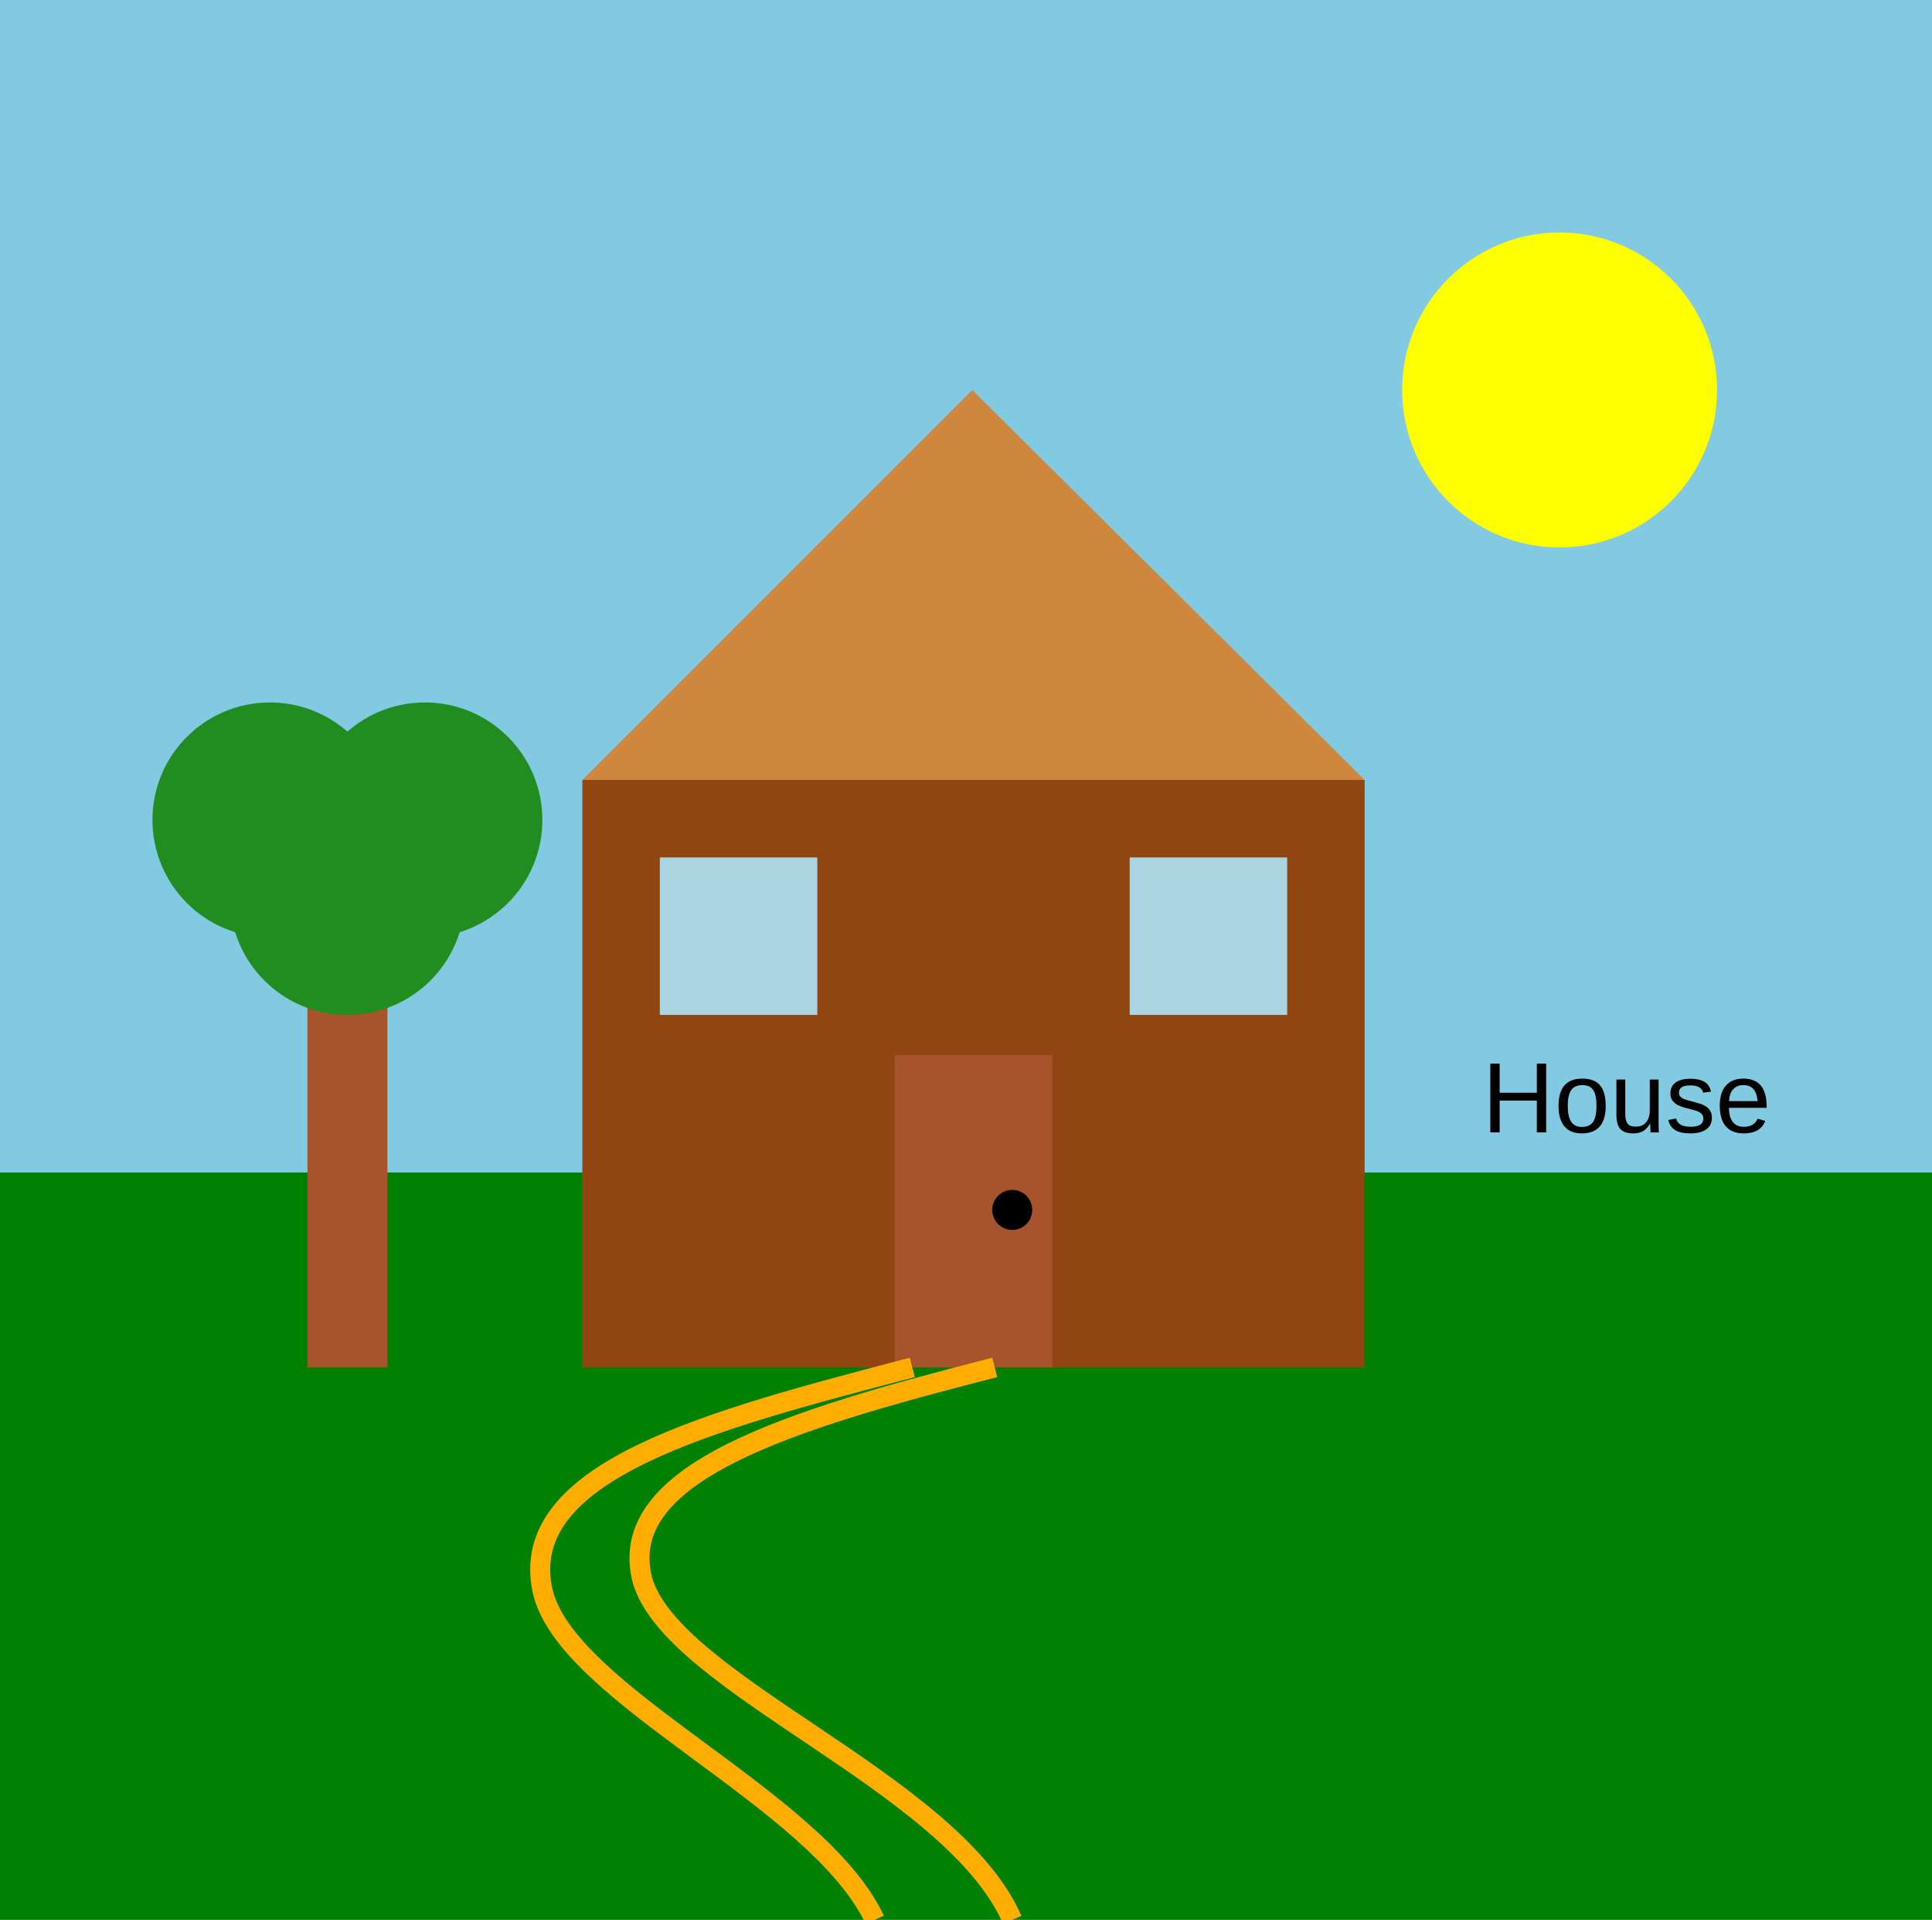
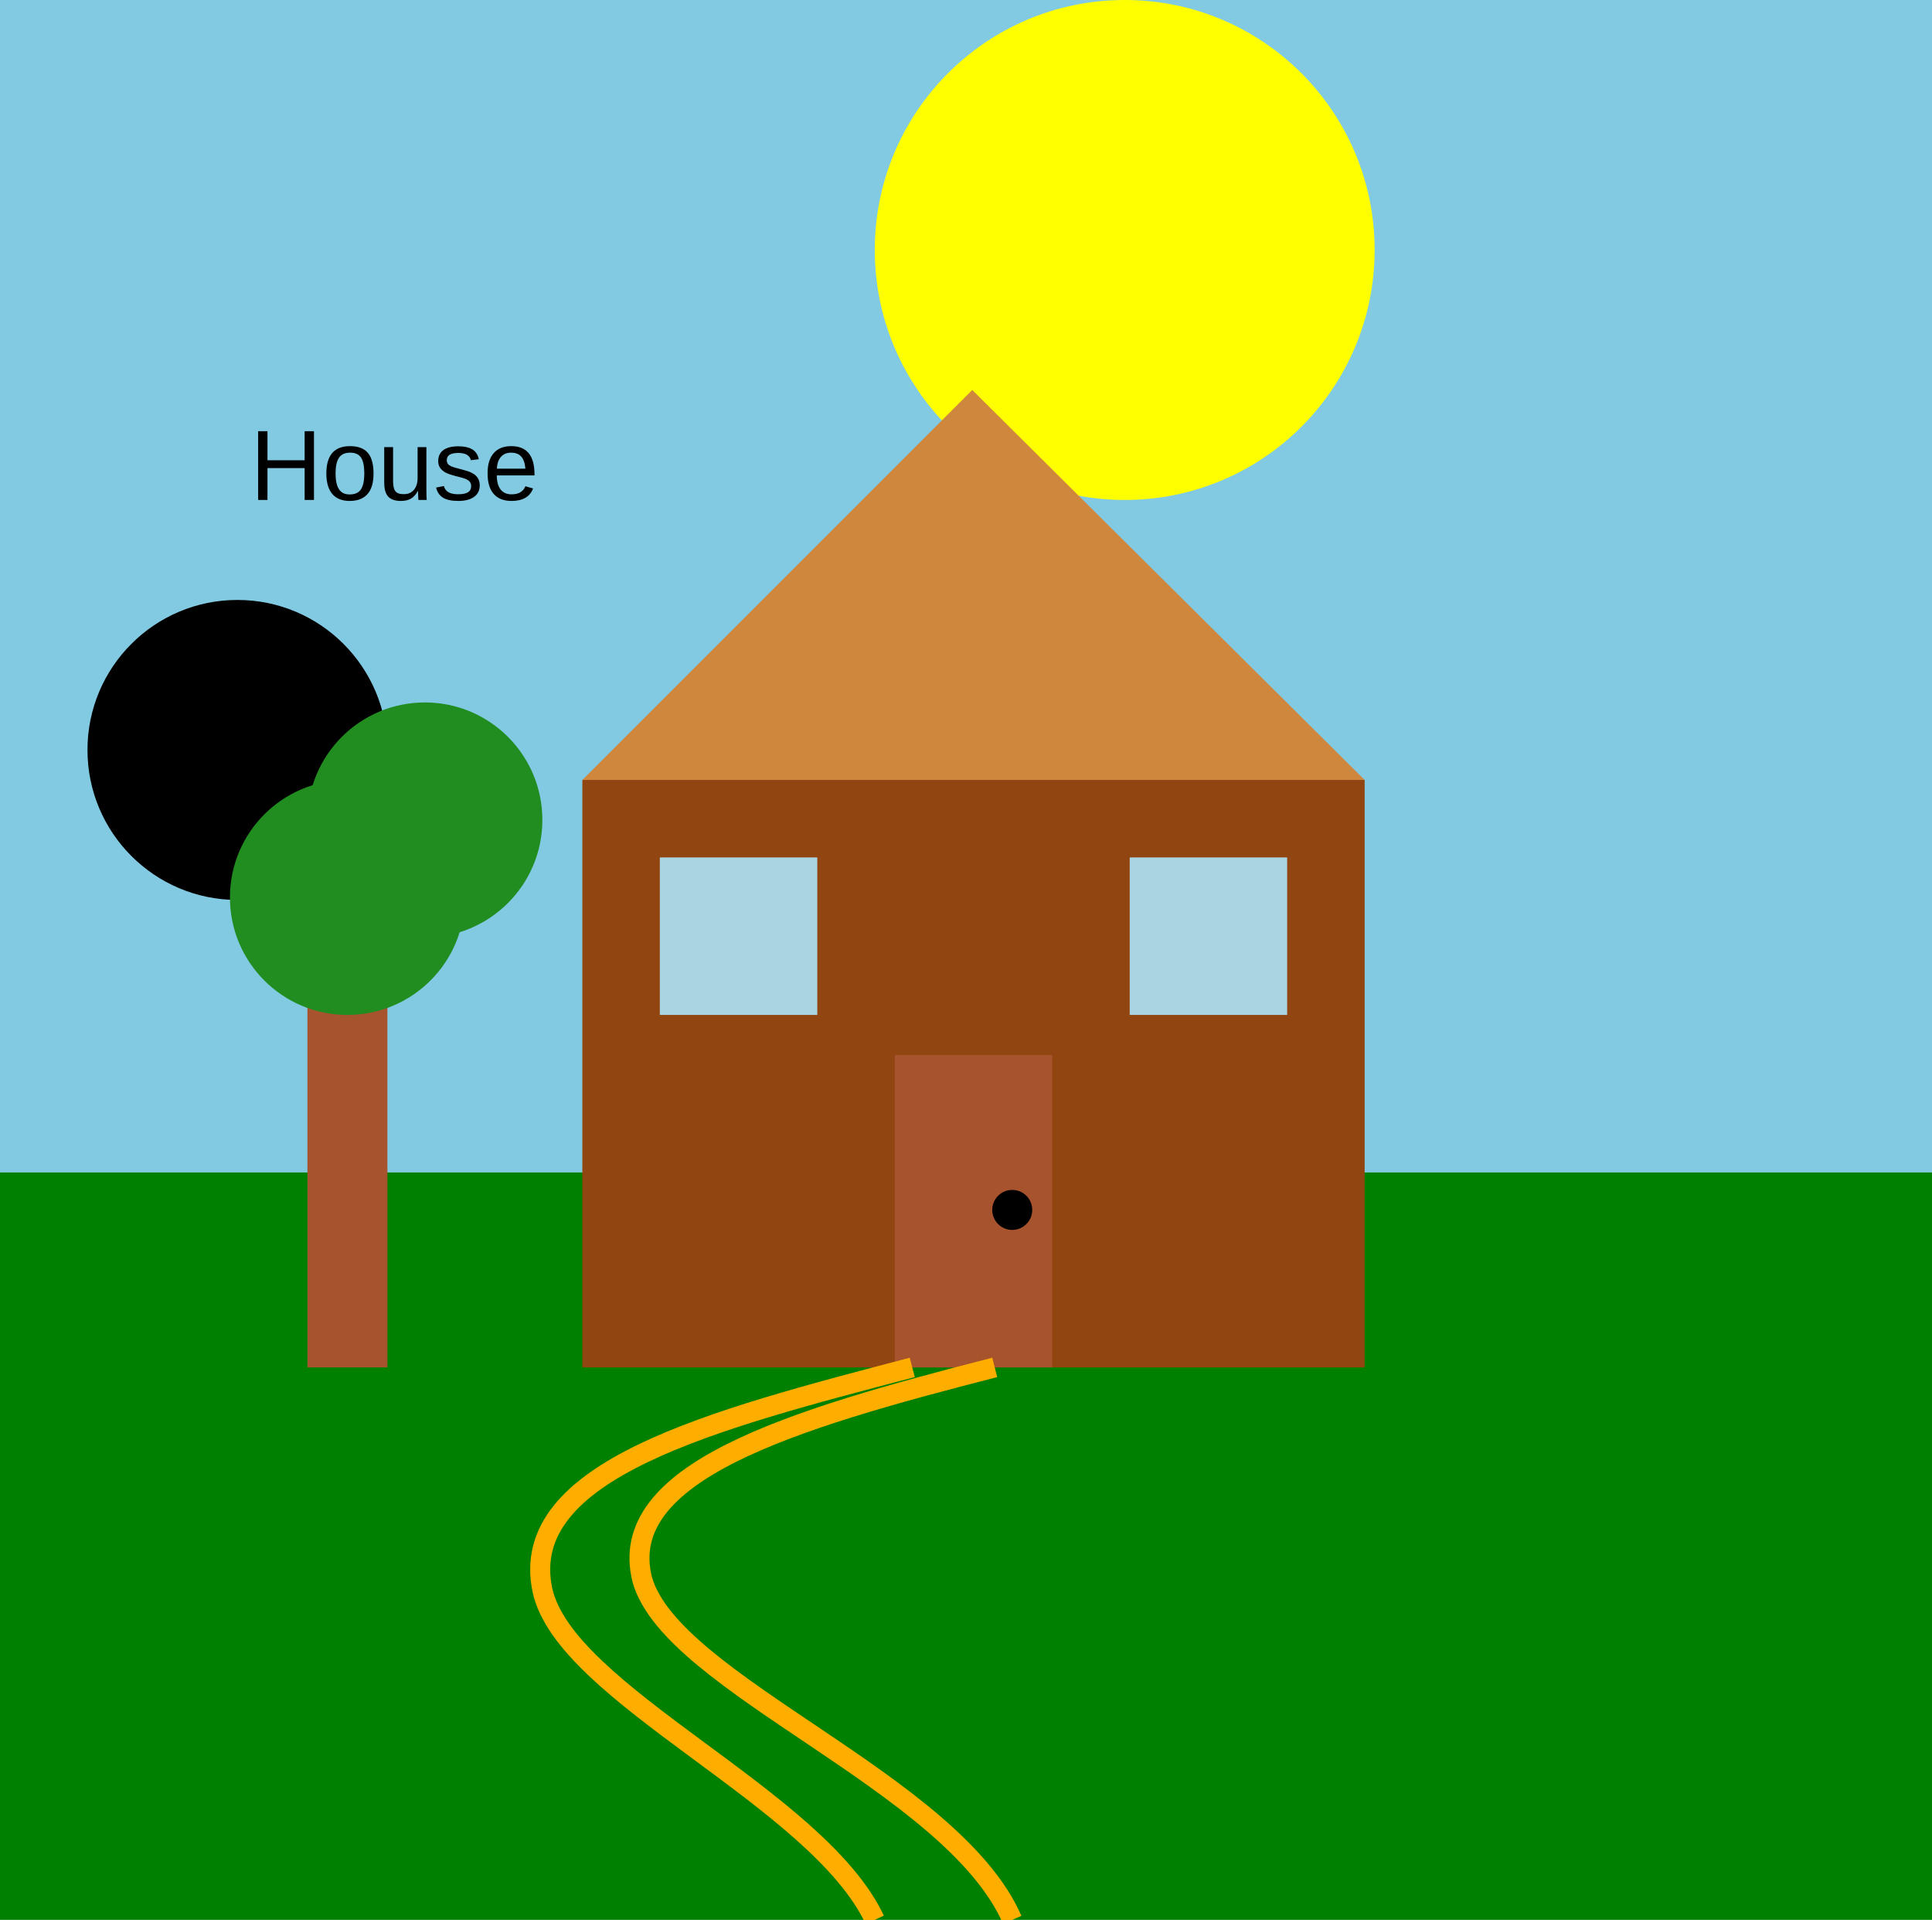
<svg xmlns="http://www.w3.org/2000/svg" width="773" height="768" viewBox="0 0 773 768">
  <rect width="773" height="469" fill="#82c9e2" />
  <rect y="469" width="773" height="299" fill="#008000" />
-   <circle cx="624" cy="156" r="63" fill="#ffff00" />
+   <circle cx="450" cy="100" r="100" fill="#ffff00" />
  <rect x="123" y="365" width="32" height="182" fill="#a6532e" />
-   <circle cx="108" cy="328" r="47" fill="#218c20" />
+   <circle cx="95" cy="300" r="60" fill="#000000" />
  <circle cx="170" cy="328" r="47" fill="#218c20" />
  <circle cx="139" cy="359" r="47" fill="#218c20" />
  <path d="M233 312 L389 156 L546 312 Z" fill="#cf873e" />
  <rect x="233" y="312" width="313" height="235" fill="#914510" />
  <rect x="264" y="343" width="63" height="63" fill="#a9d5e3" />
  <rect x="452" y="343" width="63" height="63" fill="#a9d5e3" />
  <rect x="358" y="422" width="63" height="125" fill="#a6532e" />
  <circle cx="405" cy="484" r="8" fill="#000000" />
  <path d="M365 547 C285 568 207 588 217 636 C226 678 327 719 350 768" fill="none" stroke="#ffae00" stroke-width="8" />
  <path d="M398 547 C316 568 246 589 257 632 C269 674 381 713 405 768" fill="none" stroke="#ffae00" stroke-width="8" />
-   <text x="593" y="453" font-family="Arial, sans-serif" font-size="40" fill="#000000">House</text>
+   <text x="100" y="200" font-family="Arial, sans-serif" font-size="40" fill="#000000">House</text>
</svg>
